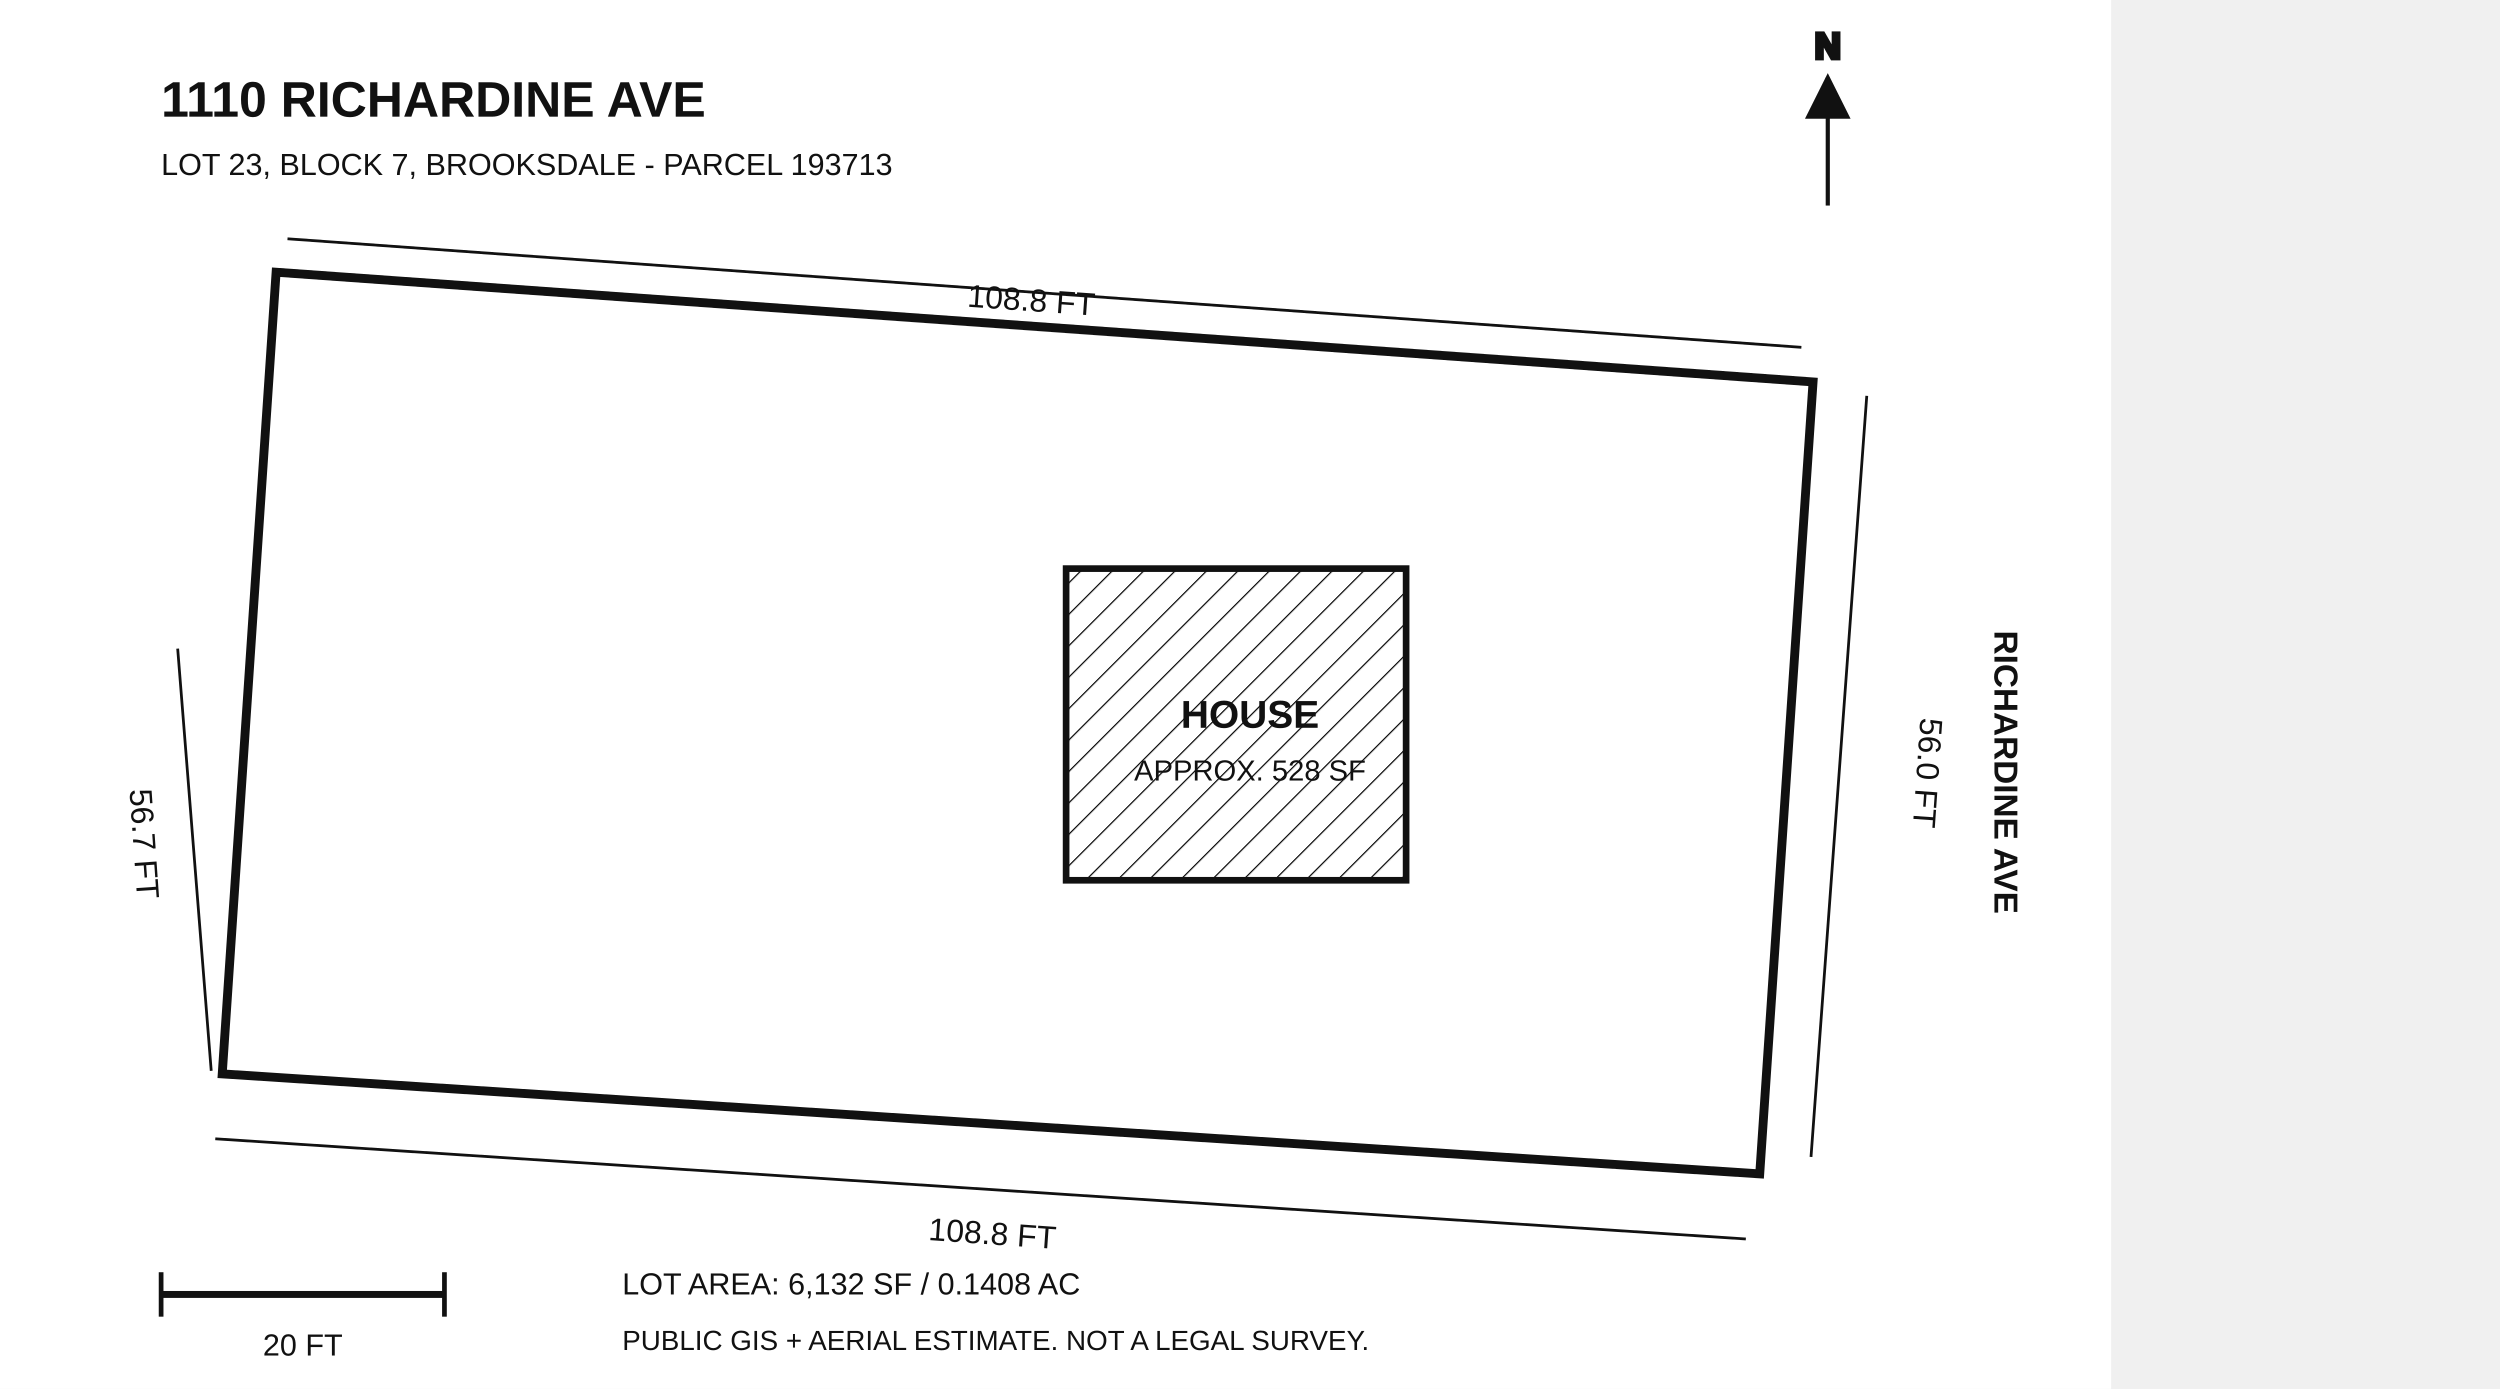
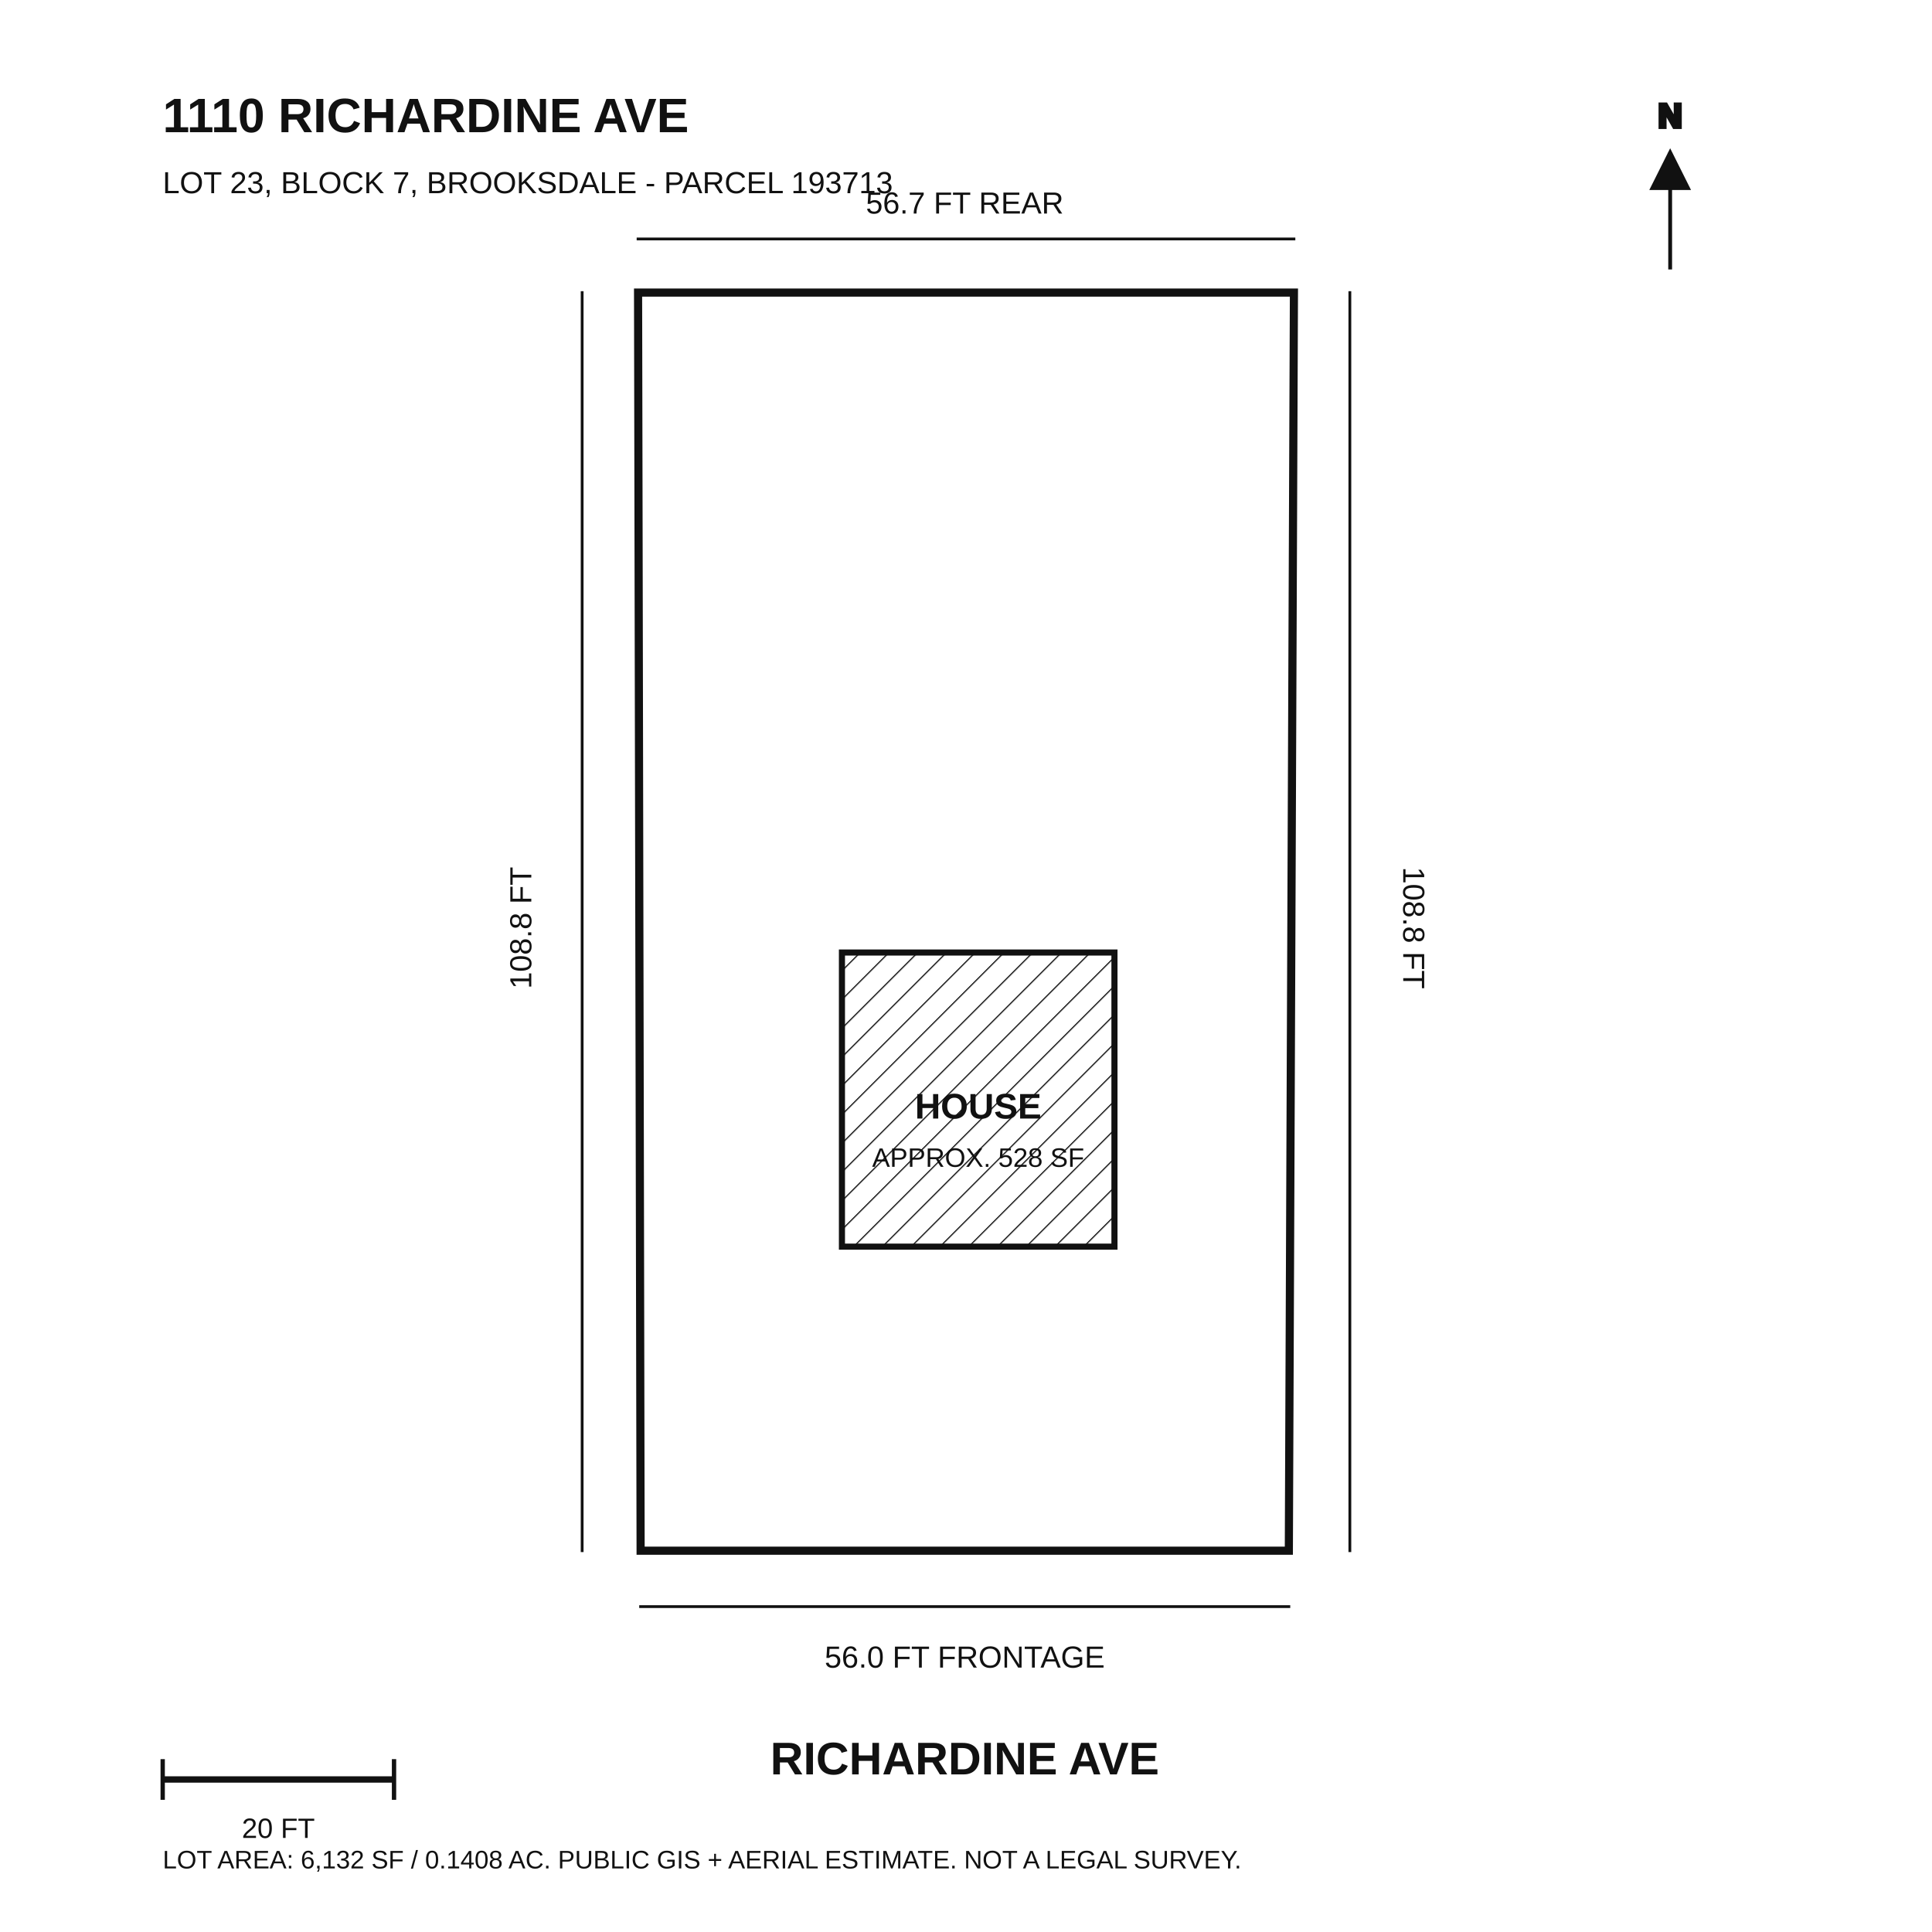
- <svg xmlns="http://www.w3.org/2000/svg" viewBox="0 0 900 500" role="img" aria-labelledby="title desc">
+ <svg xmlns="http://www.w3.org/2000/svg" viewBox="0 0 760 760" role="img" aria-labelledby="title desc">
  <defs>
    <pattern id="hatch" width="8" height="8" patternUnits="userSpaceOnUse" patternTransform="rotate(45)">
      <line x1="0" y1="0" x2="0" y2="8" stroke="#111" stroke-width="0.9" />
    </pattern>
  </defs>
-   <rect width="760" height="500" fill="#fff" />
+   <rect width="760" height="760" fill="#fff" />
  <g font-family="Arial, Helvetica, sans-serif" fill="#111">
-     <text x="58" y="42" font-size="18" font-weight="700">1110 RICHARDINE AVE</text>
-     <text x="58" y="63" font-size="11">LOT 23, BLOCK 7, BROOKSDALE - PARCEL 193713</text>
+     <text x="64" y="52" font-size="19" font-weight="700">1110 RICHARDINE AVE</text>
+     <text x="64" y="76" font-size="12">LOT 23, BLOCK 7, BROOKSDALE - PARCEL 193713</text>
  </g>
-   <g transform="translate(0 6)" fill="none" stroke="#111" stroke-linejoin="miter" stroke-linecap="square">
-     <path d="M99.4 92 L652.7 131.5 L633.5 416.6 L80 380.6 L90.4 225.7 Z" stroke-width="3.2" />
-     <path d="M383.8 198.7 L506.2 198.7 L506.2 310.9 L383.8 310.9 Z" fill="url(#hatch)" stroke-width="2.4" />
-     <path d="M104 80 L648 119" stroke-width="1" />
-     <path d="M78 404 L628 440" stroke-width="1" />
-     <path d="M672 137 L652 410" stroke-width="1" />
-     <path d="M64 228 L76 379" stroke-width="1" />
+   <g fill="none" stroke="#111" stroke-linejoin="miter" stroke-linecap="square">
+     <path d="M252 610 L507 610 L509 115.1 L389.4 115.1 L251 115.1 Z" stroke-width="3.2" />
+     <rect x="331.2" y="374.7" width="107.2" height="115.7" fill="url(#hatch)" stroke-width="2.4" />
+     <path d="M252 632 L507 632" stroke-width="1.1" />
+     <path d="M229 610 L229 115.1" stroke-width="1.1" />
+     <path d="M531 610 L531 115.1" stroke-width="1.1" />
+     <path d="M251 94 L509 94" stroke-width="1.1" />
  </g>
  <g font-family="Arial, Helvetica, sans-serif" fill="#111">
-     <text x="450" y="262" font-size="14" text-anchor="middle" font-weight="700">HOUSE</text>
-     <text x="450" y="281" font-size="10.5" text-anchor="middle">APPROX. 528 SF</text>
-     <text x="371" y="112" font-size="11.5" text-anchor="middle" transform="rotate(4 371 112)">108.8 FT</text>
-     <text x="357" y="448" font-size="11.5" text-anchor="middle" transform="rotate(4 357 448)">108.8 FT</text>
-     <text x="690" y="278" font-size="11.5" text-anchor="middle" transform="rotate(94 690 278)">56.0 FT</text>
-     <text x="48" y="304" font-size="11.5" text-anchor="middle" transform="rotate(86 48 304)">56.7 FT</text>
-     <text x="718" y="278" font-size="12" font-weight="700" text-anchor="middle" transform="rotate(90 718 278)">RICHARDINE AVE</text>
+     <text x="384.8" y="440" font-size="14" text-anchor="middle" font-weight="700">HOUSE</text>
+     <text x="384.8" y="459" font-size="10.5" text-anchor="middle">APPROX. 528 SF</text>
+     <text x="379.5" y="656" font-size="12" text-anchor="middle">56.0 FT FRONTAGE</text>
+     <text x="379.5" y="84" font-size="12" text-anchor="middle">56.7 FT REAR</text>
+     <text x="209" y="365" font-size="12" text-anchor="middle" transform="rotate(-90 209 365)">108.8 FT</text>
+     <text x="552" y="365" font-size="12" text-anchor="middle" transform="rotate(90 552 365)">108.8 FT</text>
+     <text x="379.5" y="698" font-size="18" font-weight="700" text-anchor="middle">RICHARDINE AVE</text>
  </g>
  <g stroke="#111" stroke-width="1.5" fill="none">
-     <path d="M658 74 L658 28" />
-     <path d="M658 28 L651 42 L665 42 Z" fill="#111" />
-     <text x="658" y="21" font-family="Arial, Helvetica, sans-serif" font-size="13" font-weight="700" fill="#111" text-anchor="middle">N</text>
+     <path d="M657 106 L657 60" />
+     <path d="M657 60 L650 74 L664 74 Z" fill="#111" />
+     <text x="657" y="50" font-family="Arial, Helvetica, sans-serif" font-size="13" font-weight="700" fill="#111" text-anchor="middle">N</text>
  </g>
  <g font-family="Arial, Helvetica, sans-serif" fill="#111" stroke="#111">
-     <line x1="58" y1="466" x2="160" y2="466" stroke-width="2.5" />
-     <line x1="58" y1="458" x2="58" y2="474" stroke-width="1.7" />
-     <line x1="160" y1="458" x2="160" y2="474" stroke-width="1.7" />
-     <text x="109" y="488" font-size="11" stroke="none" text-anchor="middle">20 FT</text>
-     <text x="224" y="466" font-size="11" stroke="none">LOT AREA: 6,132 SF / 0.1408 AC</text>
-     <text x="224" y="486" font-size="10" stroke="none">PUBLIC GIS + AERIAL ESTIMATE. NOT A LEGAL SURVEY.</text>
+     <line x1="64" y1="700" x2="155" y2="700" stroke-width="2.5" />
+     <line x1="64" y1="692" x2="64" y2="708" stroke-width="1.7" />
+     <line x1="155" y1="692" x2="155" y2="708" stroke-width="1.7" />
+     <text x="109.5" y="723" font-size="11" stroke="none" text-anchor="middle">20 FT</text>
+     <text x="64" y="735" font-size="10" stroke="none">LOT AREA: 6,132 SF / 0.1408 AC. PUBLIC GIS + AERIAL ESTIMATE. NOT A LEGAL SURVEY.</text>
  </g>
</svg>
